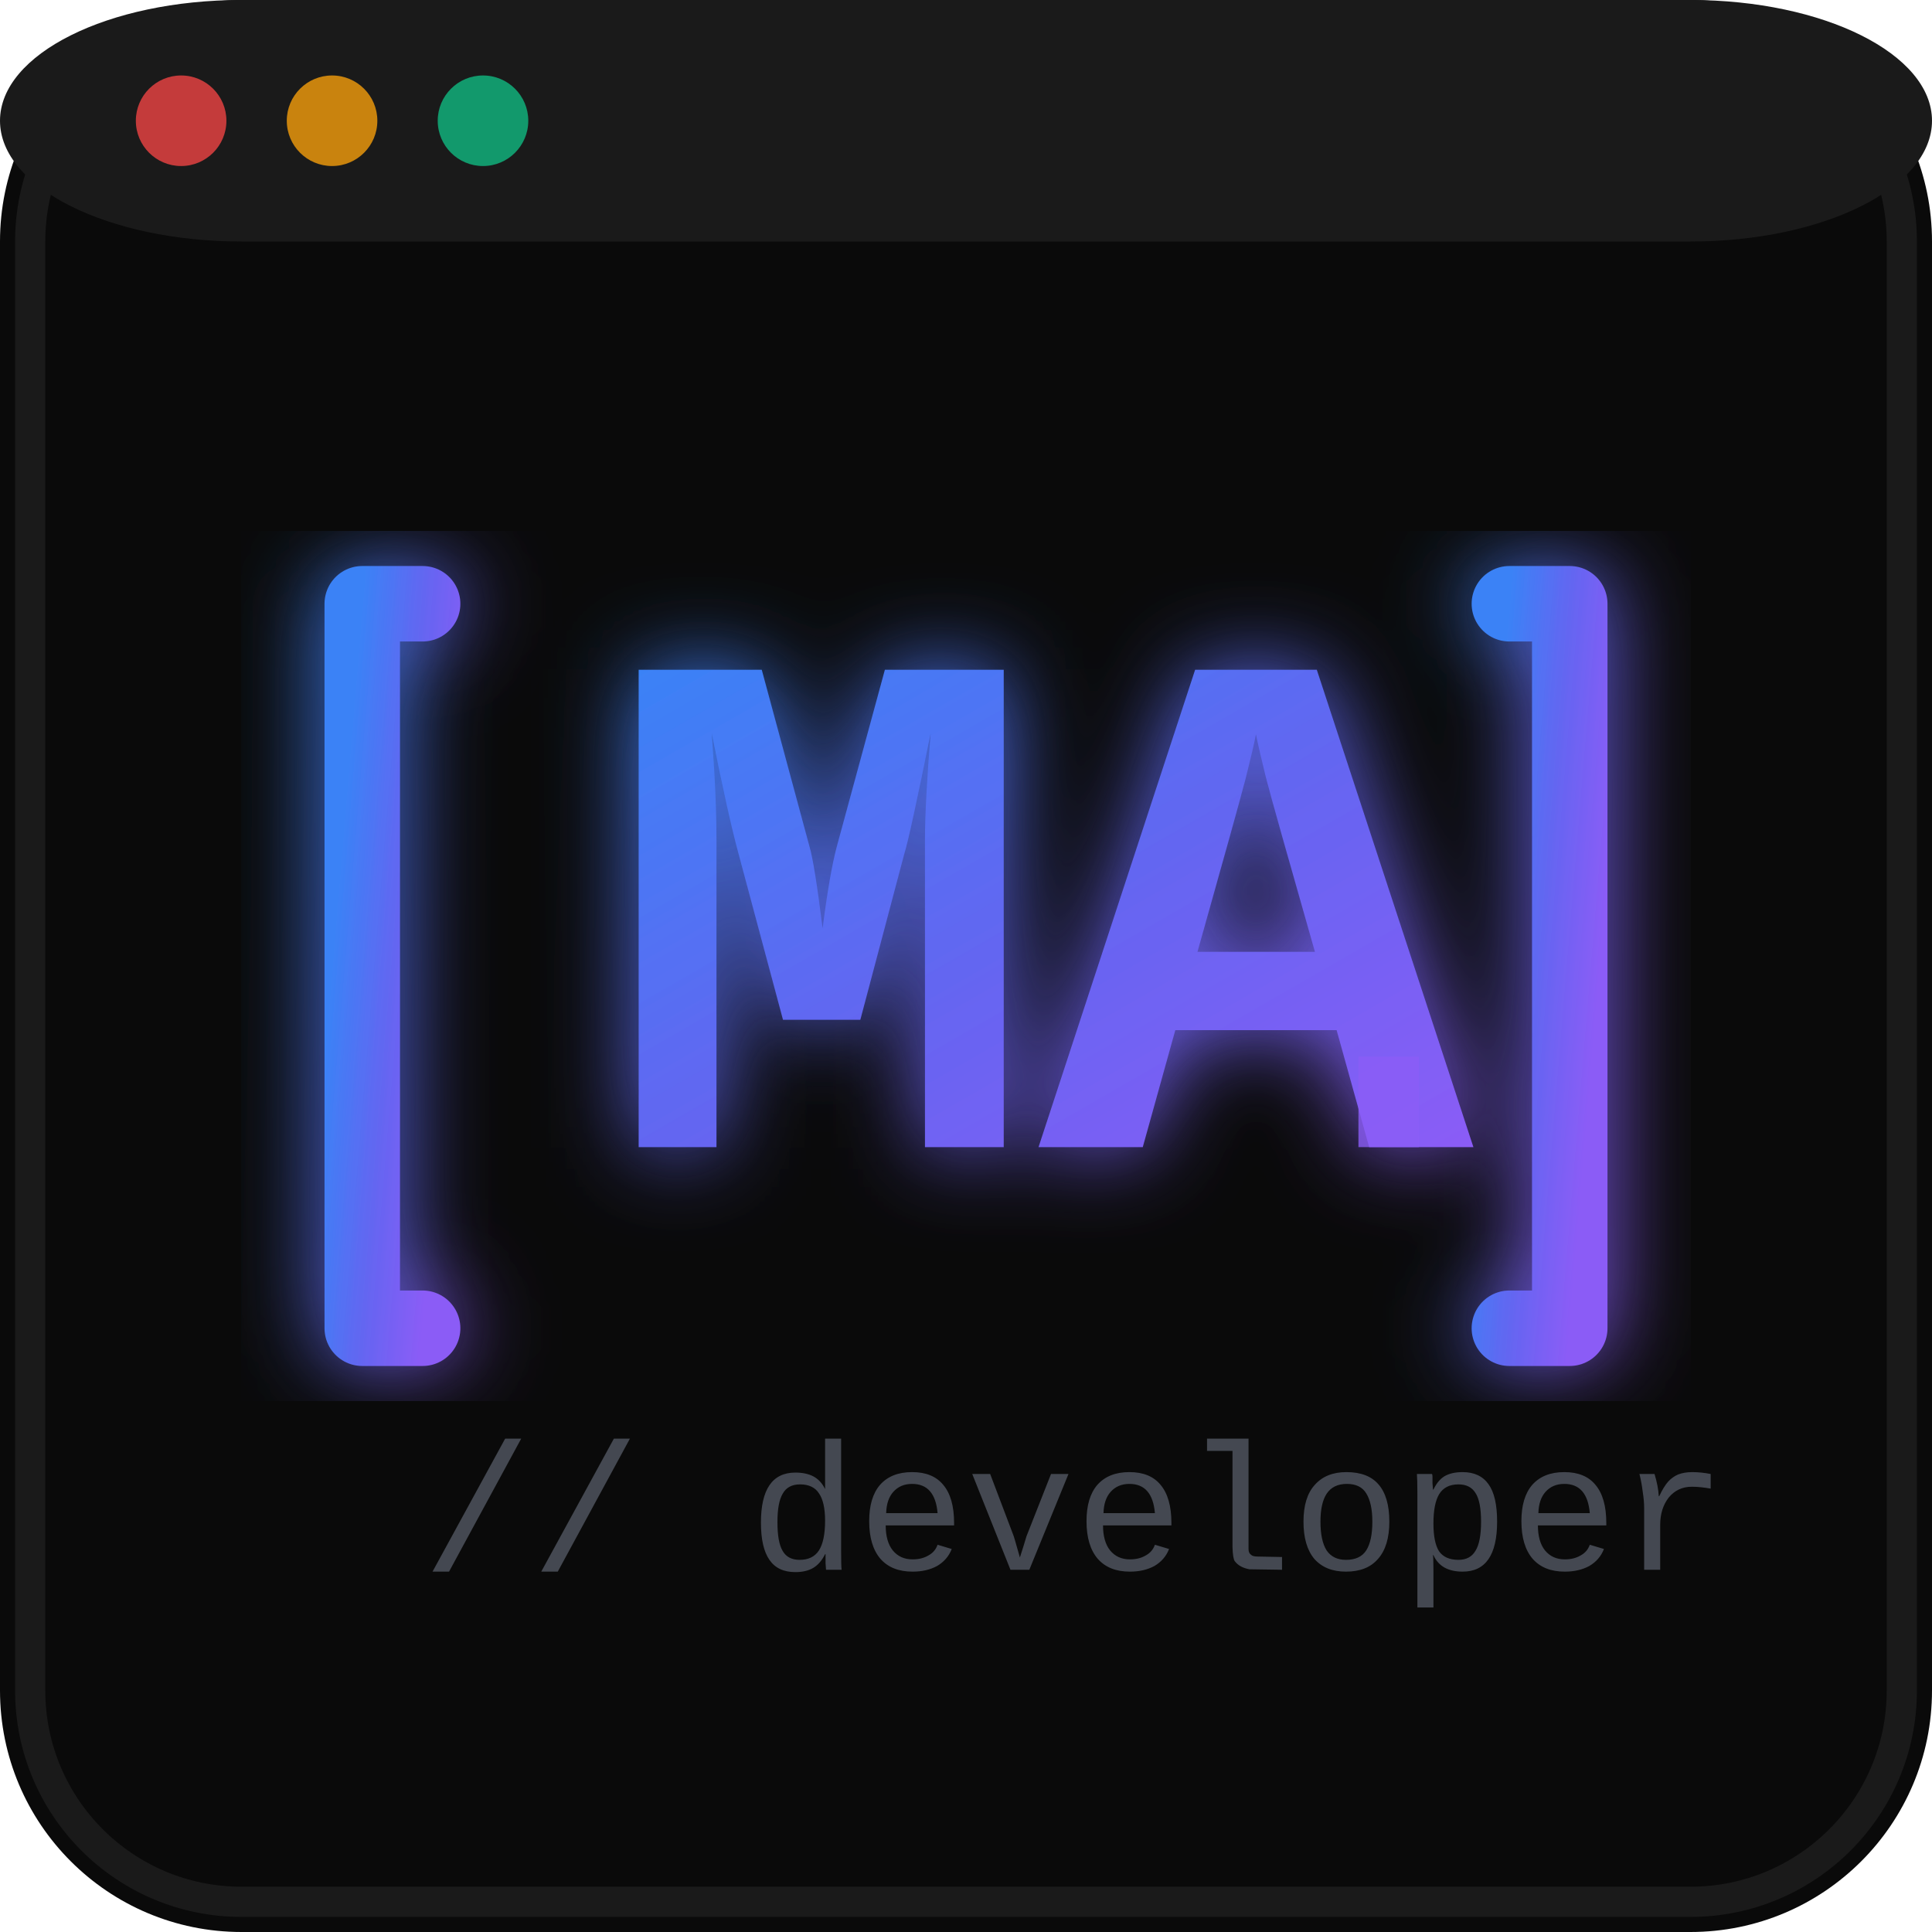
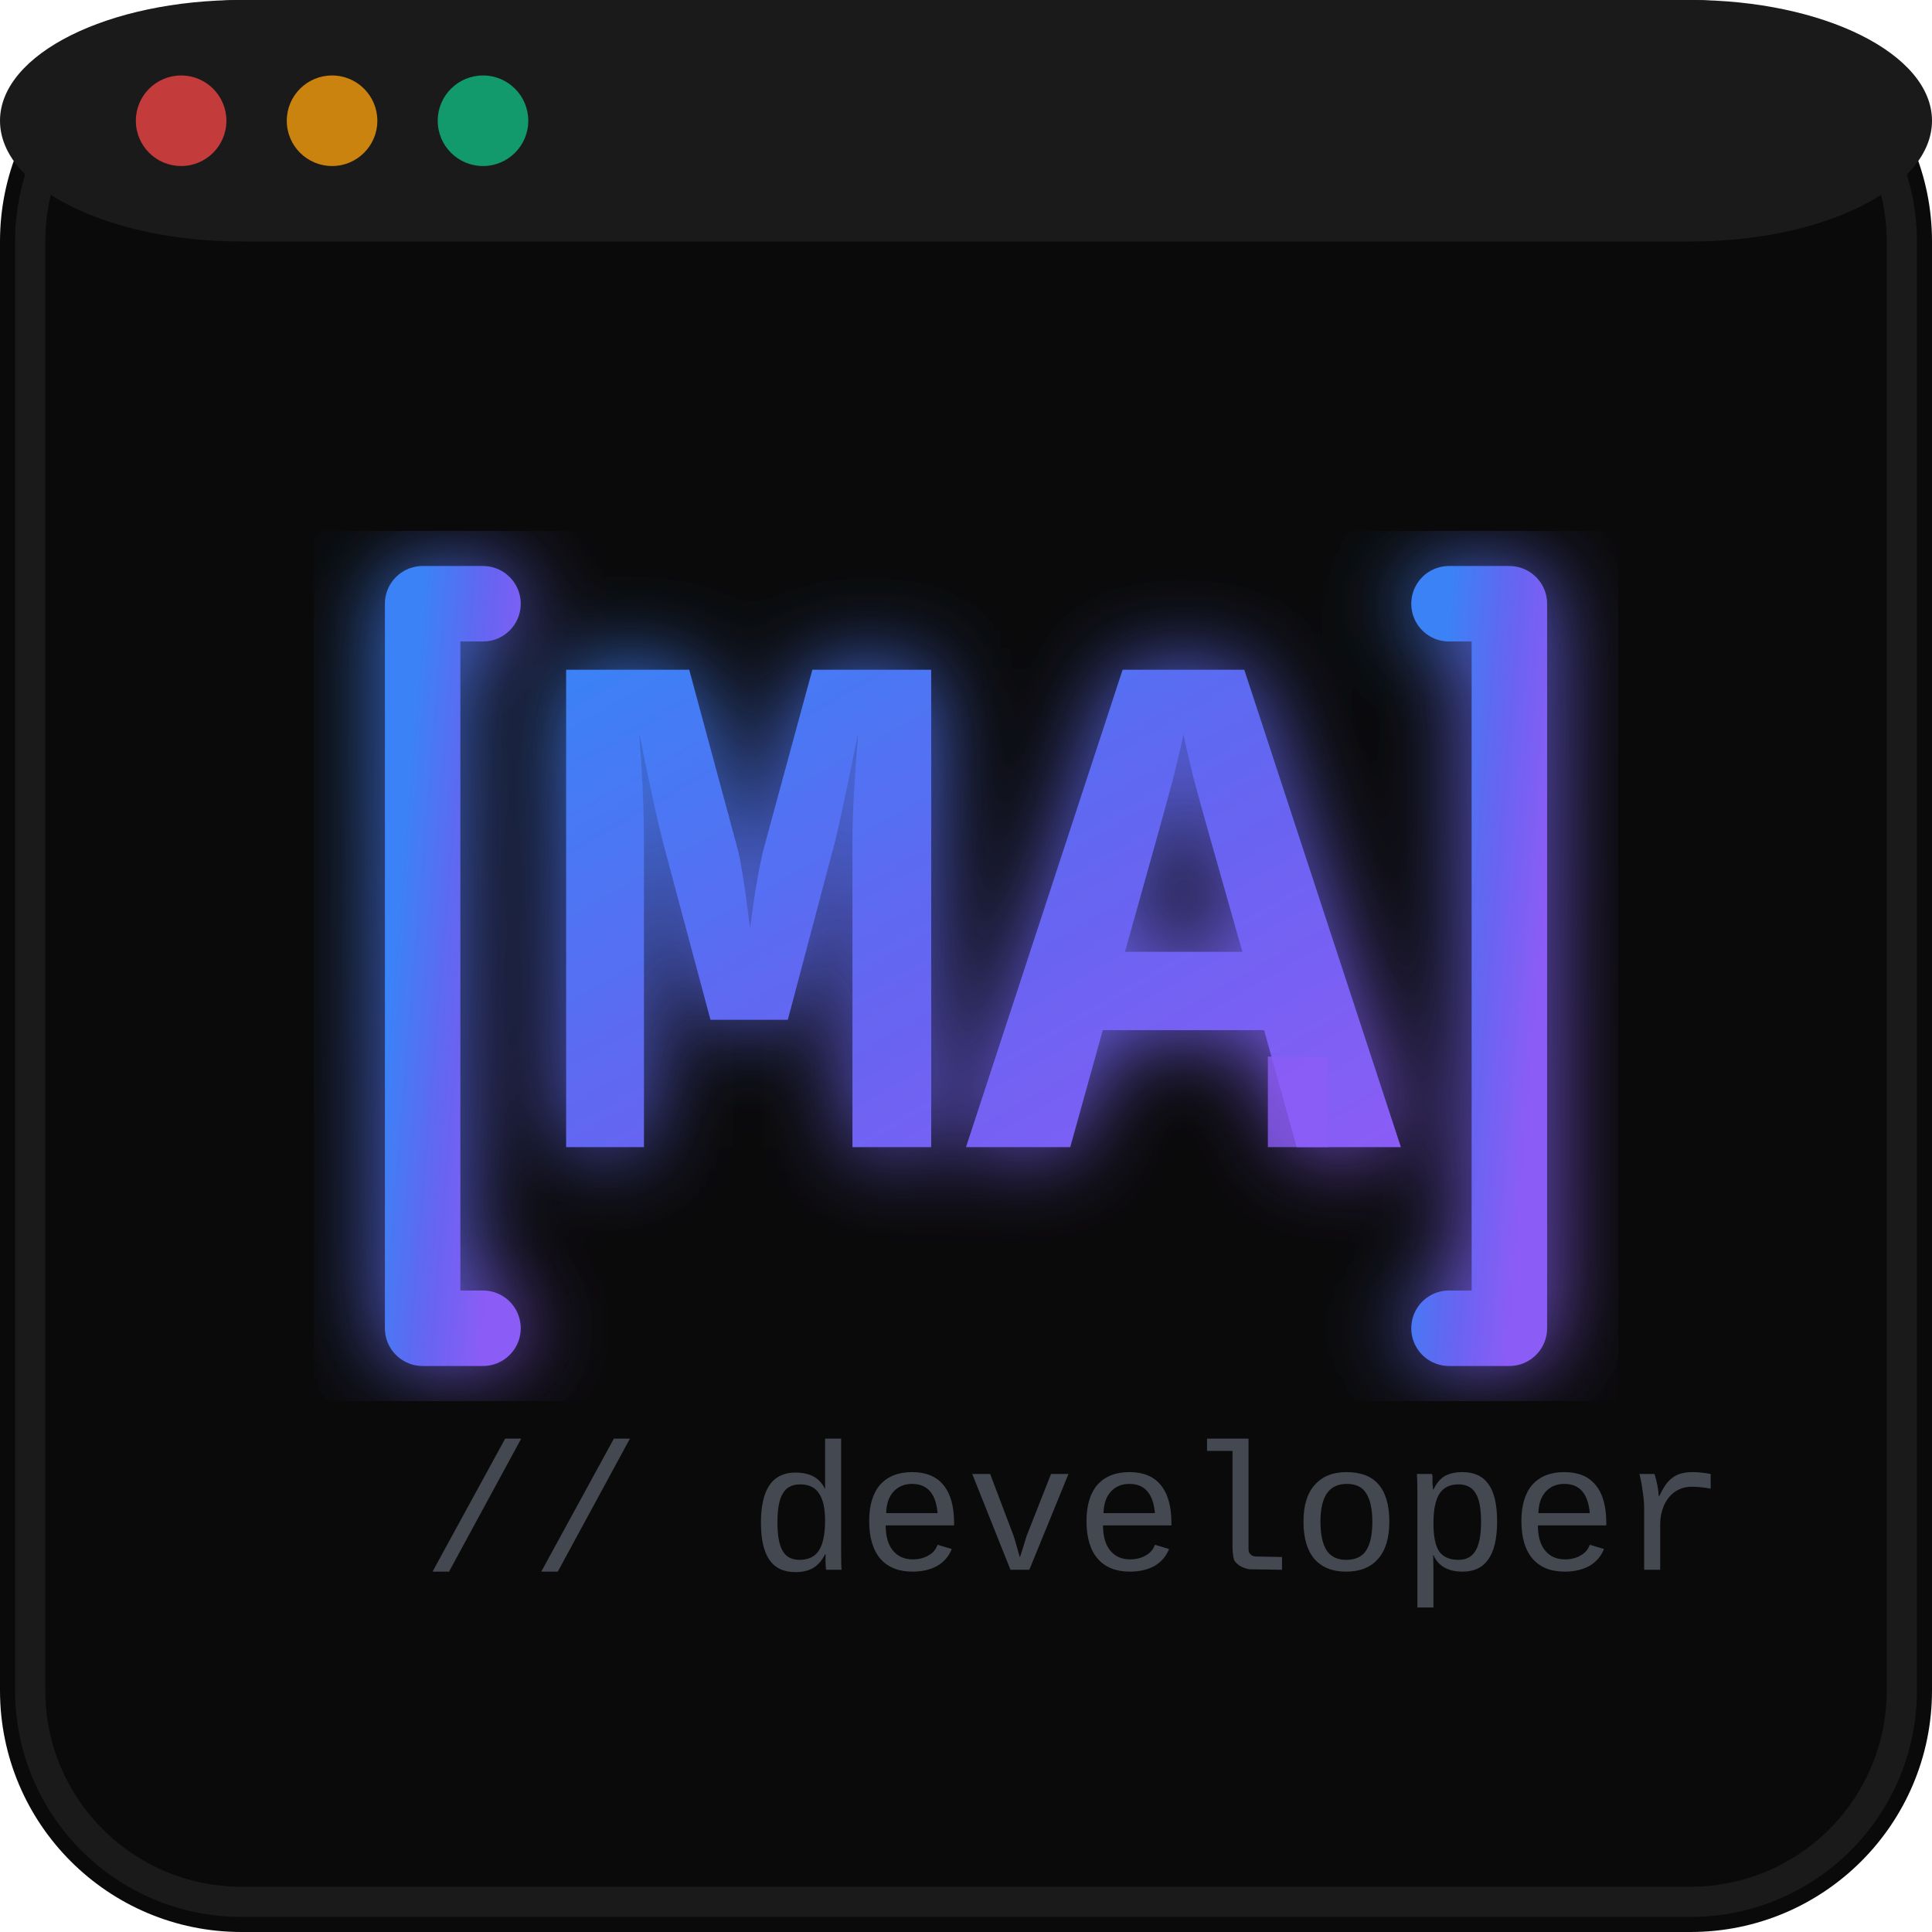
<svg xmlns="http://www.w3.org/2000/svg" width="64" height="64" viewBox="0 0 64 64" fill="none">
  <defs>
    <linearGradient id="codeGrad" x1="0%" y1="0%" x2="100%" y2="100%">
      <stop offset="0%" style="stop-color:#3b82f6;stop-opacity:1" />
      <stop offset="50%" style="stop-color:#6366f1;stop-opacity:1" />
      <stop offset="100%" style="stop-color:#8b5cf6;stop-opacity:1" />
    </linearGradient>
    <filter id="glow">
      <feGaussianBlur stdDeviation="1.5" result="coloredBlur" />
      <feMerge>
        <feMergeNode in="coloredBlur" />
        <feMergeNode in="SourceGraphic" />
      </feMerge>
    </filter>
  </defs>
  <rect width="64" height="64" rx="8" fill="#0a0a0a" />
  <rect x="1" y="1" width="62" height="62" rx="7" fill="none" stroke="#1a1a1a" stroke-width="1" />
  <rect width="64" height="8" rx="8" fill="#1a1a1a" />
  <circle cx="6" cy="4" r="1.5" fill="#ef4444" opacity="0.8" />
  <circle cx="11" cy="4" r="1.5" fill="#f59e0b" opacity="0.8" />
  <circle cx="16" cy="4" r="1.5" fill="#10b981" opacity="0.8" />
  <g filter="url(#glow)">
-     <path d="M14 20 L12 20 L12 44 L14 44" stroke="url(#codeGrad)" stroke-width="2.5" stroke-linecap="round" stroke-linejoin="round" fill="none" />
-     <text x="20" y="38" font-family="'Courier New', monospace" font-size="24" font-weight="bold" fill="url(#codeGrad)">MA</text>
-     <path d="M50 20 L52 20 L52 44 L50 44" stroke="url(#codeGrad)" stroke-width="2.5" stroke-linecap="round" stroke-linejoin="round" fill="none" />
+     <path d="M16 20 L14 20 L14 44 L16 44" stroke="url(#codeGrad)" stroke-width="2.5" stroke-linecap="round" stroke-linejoin="round" fill="none" />
+     <text x="32" y="38" font-family="'Courier New', monospace" font-size="24" font-weight="bold" text-anchor="middle" fill="url(#codeGrad)">MA</text>
+     <path d="M48 20 L50 20 L50 44 L48 44" stroke="url(#codeGrad)" stroke-width="2.5" stroke-linecap="round" stroke-linejoin="round" fill="none" />
  </g>
-   <rect x="45" y="35" width="2" height="3" fill="#8b5cf6" opacity="0.8">
+   <rect x="42" y="35" width="2" height="3" fill="#8b5cf6" opacity="0.8">
    <animate attributeName="opacity" values="0.8;0.2;0.8" dur="1.5s" repeatCount="indefinite" />
  </rect>
  <text x="14" y="52" font-family="'Courier New', monospace" font-size="6" fill="#6b7280" opacity="0.6">// developer</text>
</svg>
